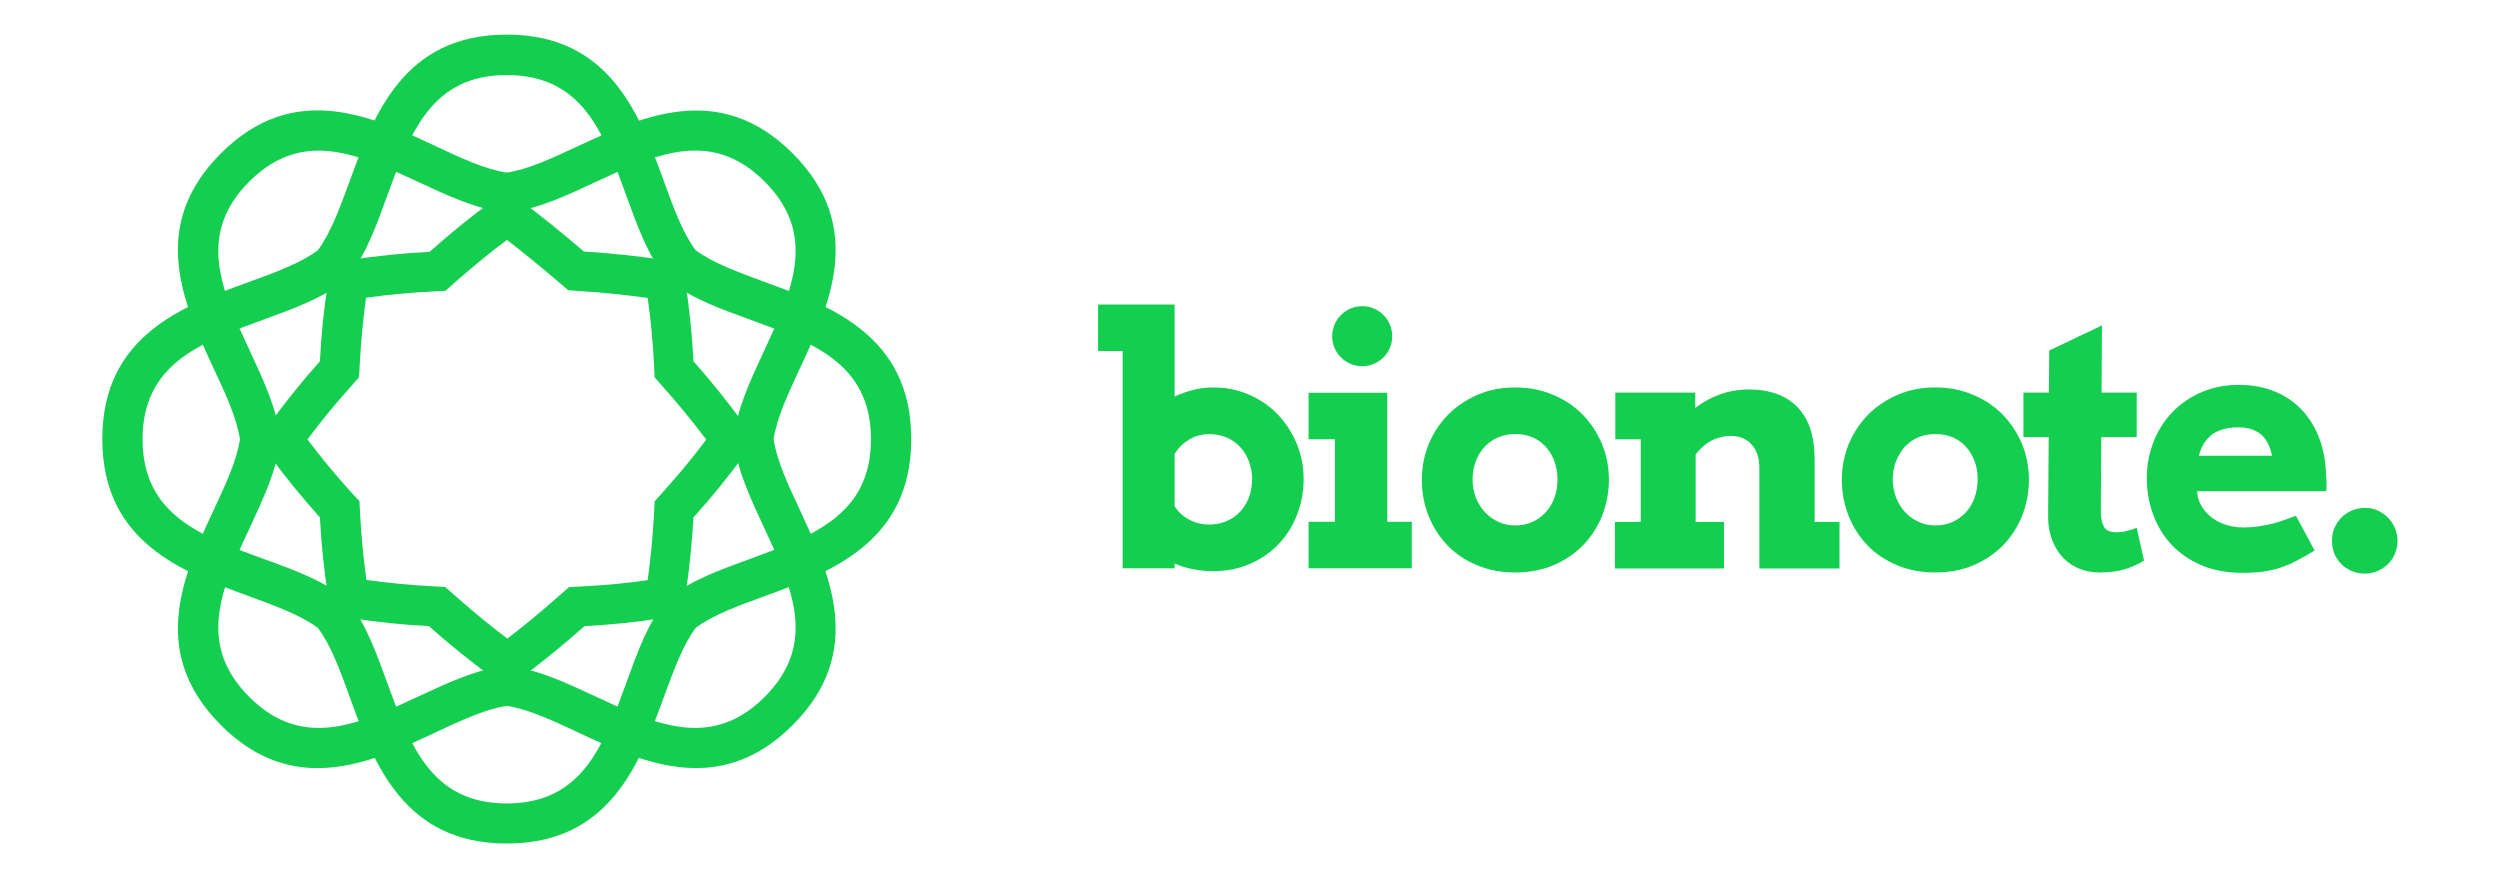
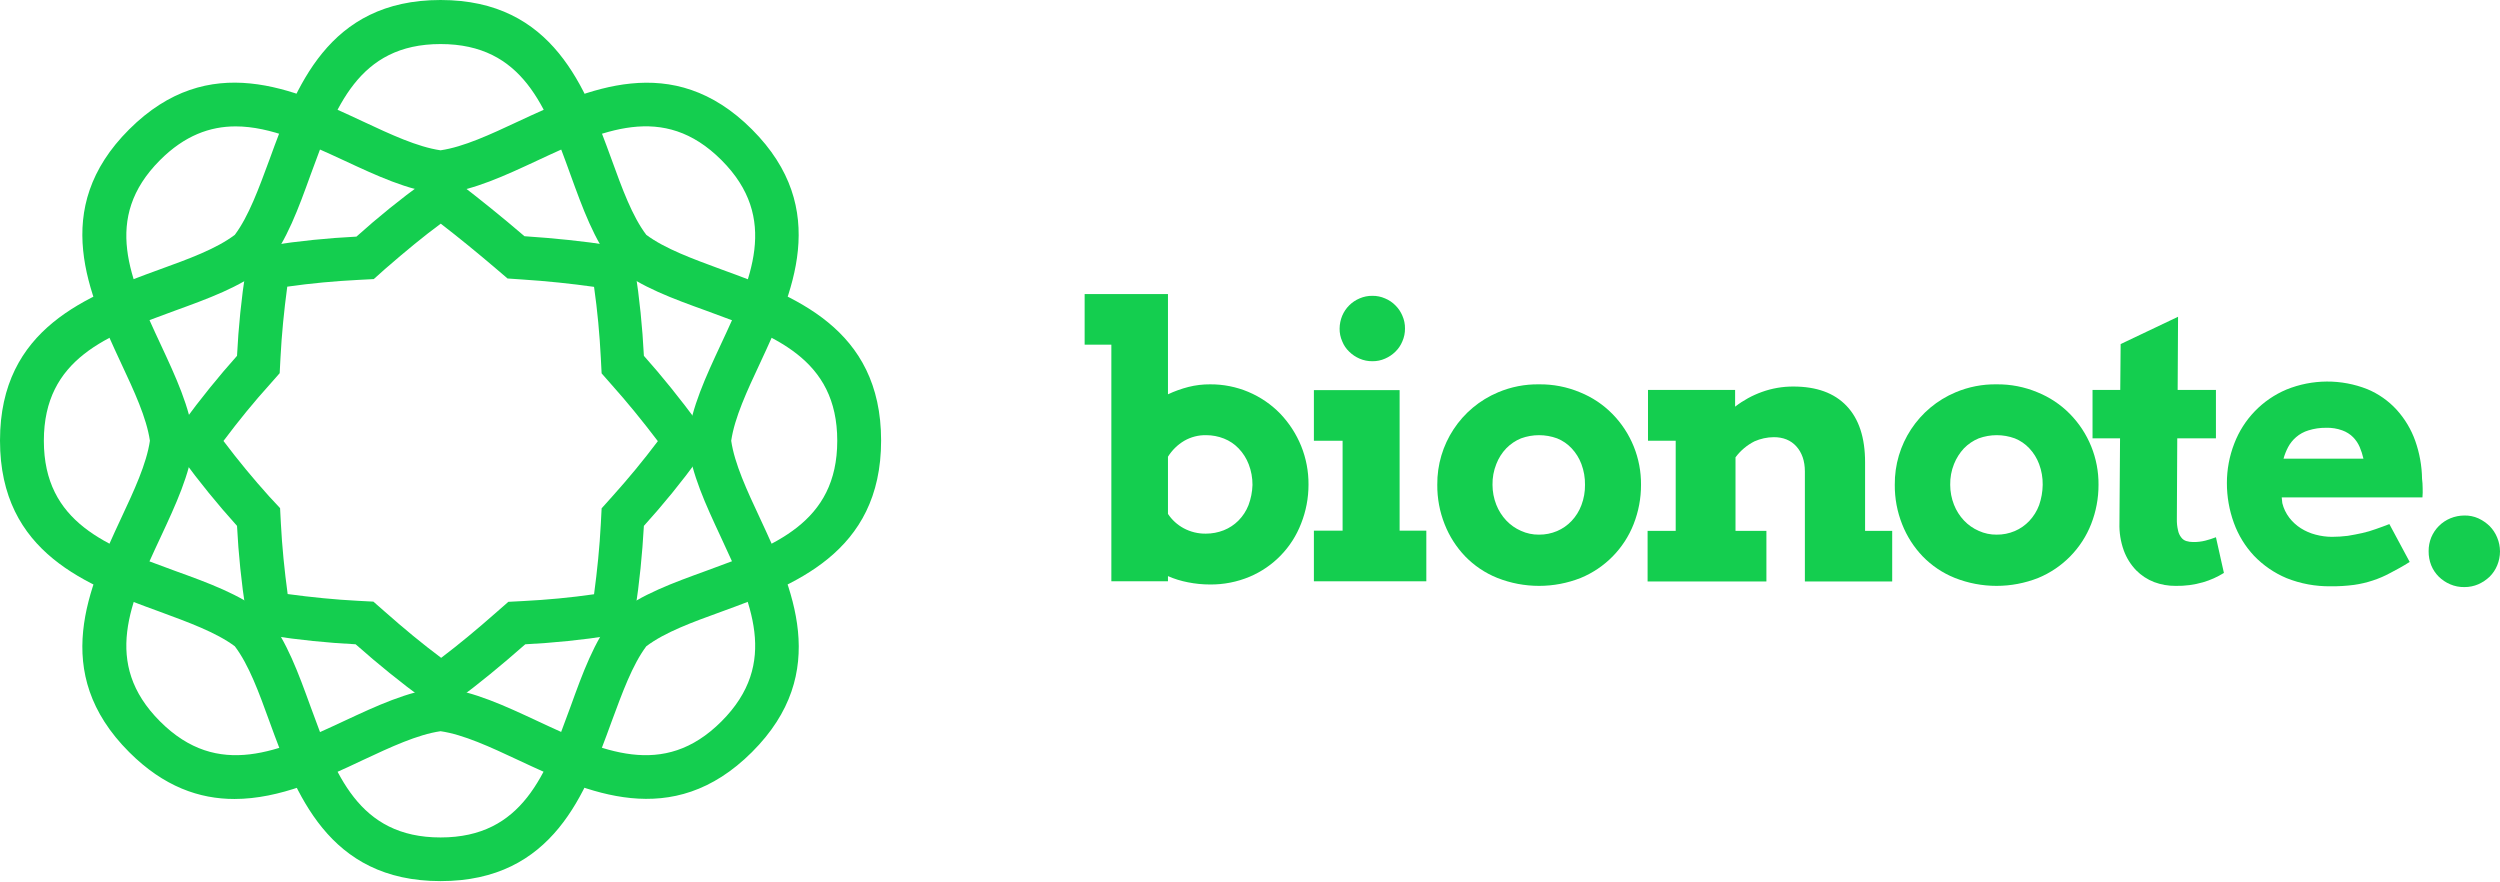
- <svg xmlns="http://www.w3.org/2000/svg" version="1.1" id="Camada_1" x="0px" y="0px" viewBox="0 0 1366 480" style="enable-background:new 0 0 1366 480;" xml:space="preserve">
-   <style type="text/css">
- 	.st0{fill:#14CE4F;}
- </style>
-   <g>
-     <g>
-       <g>
-         <path class="st0" d="M277,131.1c9.1,7,18.5,14.7,28,22.8l5.5,4.7l7.3,0.5c12.5,0.8,24.7,2.1,36.1,3.7c1.7,11.9,2.8,23.9,3.4,35.7     l0.4,7.7l5.1,5.8c7.6,8.5,15.2,17.8,23.1,28.2c-7.3,9.7-14.9,18.9-23,27.9l-5.2,5.8l-0.4,7.7c-0.6,11.7-1.8,23.5-3.4,35.4     c-11.8,1.7-23.7,2.8-35.4,3.4l-7.6,0.4l-5.7,5c-10.2,9-19.4,16.6-28,23.1c-9.5-7.1-18.8-14.8-28.3-23.2l-5.7-5l-7.6-0.4     c-11.7-0.6-23.6-1.8-35.4-3.4c-1.6-11.8-2.8-23.7-3.4-35.4l-0.4-7.7L191,268c-8.1-9-15.7-18.2-23-27.9     c7.8-10.4,15.4-19.7,23.1-28.2l5.1-5.8l0.4-7.7c0.6-11.8,1.8-23.8,3.4-35.7c11.9-1.7,23.9-2.8,35.8-3.4l7.6-0.4l5.7-5.1     C259.7,144.6,268.7,137.2,277,131.1 M277.4,103.9l-8.8,6.3c-10.1,7.2-21,16-33.9,27.4c-14.3,0.7-28.8,2.2-43.2,4.4l-10.7,1.6     l-1.6,10.7c-2.2,14.3-3.7,28.8-4.4,43.1c-9.1,10.2-18.2,21.4-27.5,34.1l-6.4,8.7l6.4,8.7c8.7,11.9,17.8,23,27.5,33.8     c0.7,14.1,2.2,28.4,4.4,42.7l1.6,10.7l10.7,1.6c14.3,2.2,28.7,3.7,42.8,4.4c11.4,10.1,22.6,19.1,34,27.5l8.7,6.4l8.7-6.4     c10.3-7.6,21.3-16.6,33.7-27.5c14.2-0.7,28.5-2.2,42.8-4.4l10.7-1.6l1.6-10.7c2.2-14.3,3.6-28.6,4.4-42.7     c9.8-10.8,18.8-21.9,27.5-33.8l6.4-8.7l-6.4-8.7c-9.4-12.7-18.4-23.9-27.5-34.1c-0.7-14.3-2.2-28.7-4.4-43.1l-1.6-10.7l-10.7-1.6     c-13.6-2.1-28.1-3.6-43.2-4.6c-11.3-9.7-22.5-18.7-33.2-26.9L277.4,103.9L277.4,103.9z" />
-       </g>
-       <g>
-         <path class="st0" d="M276.9,460.9c-56.6,0-72.8-44.4-85.8-80c-5.3-14.6-10.3-28.4-17.4-37.8c-9.4-7-23.2-12-37.8-17.4     c-35.7-13-80-29.1-80-85.8c0-56.7,44.4-72.8,80-85.8c14.6-5.3,28.4-10.3,37.8-17.4c7-9.4,12-23.2,17.4-37.8     c13-35.7,29.1-80,85.8-80s72.8,44.4,85.8,80c5.3,14.6,10.3,28.4,17.4,37.8c9.4,7,23.2,12,37.8,17.4c35.7,13,80,29.1,80,85.8     c0,56.6-44.4,72.8-80,85.8c-14.6,5.3-28.4,10.3-37.8,17.4c-7,9.4-12,23.2-17.4,37.8C349.7,416.6,333.6,460.9,276.9,460.9z      M276.9,41c-41.3,0-52.9,31.9-65.2,65.6c-6.1,16.9-11.9,32.8-21.5,44.9l-0.8,1l-1,0.8c-12.1,9.6-28.1,15.4-44.9,21.5     c-33.7,12.3-65.6,23.9-65.6,65.2c0,41.3,31.9,52.9,65.6,65.2c16.9,6.1,32.8,11.9,44.9,21.5l1,0.8l0.8,1     c9.6,12.1,15.4,28.1,21.5,44.9c12.3,33.7,23.9,65.6,65.2,65.6c41.3,0,52.9-31.9,65.2-65.6c6.1-16.9,11.9-32.8,21.5-44.9l0.8-1     l1-0.8c12.1-9.6,28.1-15.4,44.9-21.5c33.7-12.3,65.6-23.9,65.6-65.2c0-41.3-31.9-52.9-65.6-65.2c-16.9-6.1-32.8-11.9-44.9-21.5     l-1-0.8l-0.8-1c-9.6-12.1-15.4-28.1-21.5-44.9C329.9,72.8,318.3,41,276.9,41z" />
-       </g>
-       <g>
-         <path class="st0" d="M173.5,419.7c-17.5,0-35.4-6.1-52.8-23.5c-40.1-40.1-20.1-82.8-4.1-117.2c6.6-14.1,12.8-27.4,14.5-39     c-1.7-11.6-7.9-24.9-14.5-39c-16-34.4-36-77.2,4.1-117.2c40.1-40.1,82.8-20.1,117.2-4c14.1,6.6,27.4,12.8,39,14.5     c11.6-1.7,24.9-7.9,39-14.5c34.4-16,77.2-36,117.2,4c40.1,40.1,20.1,82.8,4.1,117.2c-6.6,14.1-12.8,27.4-14.5,39     c1.7,11.6,7.9,24.9,14.5,39c16,34.4,36,77.2-4.1,117.2c-40.1,40.1-82.8,20.1-117.2,4c-14.1-6.6-27.4-12.8-39-14.5     c-11.6,1.7-24.9,7.9-39,14.5C218.5,409.4,196.3,419.7,173.5,419.7z M174.1,82.3c-12.9,0-25.6,4.6-37.9,16.9     c-29.2,29.2-14.9,59.9,0.3,92.5c7.6,16.3,14.7,31.6,16.5,47l0.1,1.3l-0.1,1.3c-1.8,15.4-8.9,30.7-16.5,47     c-15.2,32.5-29.5,63.3-0.3,92.5c29.2,29.2,60,14.9,92.5-0.3c16.3-7.6,31.6-14.7,47-16.5l1.3-0.1l1.3,0.1     c15.4,1.8,30.7,8.9,47,16.5c32.5,15.2,63.3,29.5,92.5,0.3c29.2-29.2,14.9-59.9-0.3-92.5c-7.6-16.3-14.7-31.6-16.5-47l-0.1-1.3     l0.1-1.3c1.8-15.4,8.9-30.7,16.5-47c15.2-32.5,29.5-63.3,0.3-92.5c-29.2-29.2-59.9-14.9-92.5,0.3c-16.3,7.6-31.6,14.7-47,16.5     l-1.3,0.1l-1.3-0.1c-15.4-1.8-30.7-8.9-47-16.5C209.9,90.8,191.7,82.3,174.1,82.3z" />
-       </g>
-     </g>
-     <g>
-       <g>
-         <g>
-           <path class="st0" d="M698.2,226.5c-4.4-4.6-9.6-8.2-15.6-10.8c-6.1-2.7-12.6-4-19.7-4c-3.7,0-7.3,0.4-10.8,1.3      c-3.5,0.9-6.9,2.1-10.3,3.7v-50.3h-41.8v25.4h13.4v118.7h28.4v-2.6c3.1,1.4,6.5,2.4,10,3.1c3.5,0.7,7.2,1.1,11.1,1.1      c7.2,0,13.8-1.3,19.9-3.9c6-2.6,11.3-6.2,15.6-10.7c4.4-4.5,7.8-9.9,10.2-16c2.4-6.1,3.7-12.6,3.7-19.5c0-6.8-1.2-13.3-3.7-19.4      C706,236.4,702.6,231.1,698.2,226.5z M682.2,272.3c-1.2,3-2.9,5.6-5,7.7c-2.1,2.1-4.6,3.8-7.4,4.9c-2.8,1.1-5.8,1.7-9,1.7      c-4.1,0-7.8-0.9-11.1-2.7c-3.3-1.8-5.9-4.2-7.9-7.2V248c2.2-3.5,5-6.1,8.2-8c3.2-1.9,6.9-2.8,11-2.8c3.1,0,6.1,0.6,8.9,1.7      c2.8,1.1,5.3,2.8,7.4,5c2.1,2.2,3.8,4.8,5,7.9c1.2,3.1,1.9,6.5,1.9,10.4C684,265.9,683.4,269.3,682.2,272.3z" />
-         </g>
-         <g>
-           <path class="st0" d="M732.7,195.3c1.5,1.5,3.2,2.6,5.2,3.5c2,0.9,4.2,1.3,6.5,1.3c2.2,0,4.3-0.4,6.3-1.3c2-0.9,3.7-2,5.2-3.5      c1.5-1.5,2.7-3.2,3.5-5.2c0.9-2,1.3-4.2,1.3-6.4c0-2.3-0.4-4.4-1.3-6.4c-0.9-2-2-3.8-3.5-5.2c-1.5-1.5-3.2-2.7-5.2-3.5      c-2-0.9-4.1-1.3-6.3-1.3c-2.3,0-4.5,0.4-6.5,1.3c-2,0.9-3.7,2-5.2,3.5c-1.5,1.5-2.6,3.2-3.5,5.2c-0.8,2-1.3,4.2-1.3,6.4      c0,2.3,0.4,4.4,1.3,6.4C730,192.1,731.2,193.9,732.7,195.3z" />
-         </g>
-         <g>
-           <polygon class="st0" points="758,214.6 715,214.6 715,240 729.4,240 729.4,285.1 715,285.1 715,310.5 771.4,310.5 771.4,285.1       758,285.1     " />
-         </g>
-         <g>
-           <path class="st0" d="M864.7,226.5c-4.5-4.6-9.9-8.2-16.2-10.8c-6.3-2.7-13.1-4-20.6-4s-14.3,1.3-20.5,4      c-6.2,2.7-11.6,6.3-16.1,10.8c-4.5,4.6-8,9.9-10.6,16c-2.5,6.1-3.8,12.7-3.8,19.6c0,7,1.2,13.6,3.7,19.8      c2.4,6.1,5.9,11.5,10.3,16.1c4.4,4.6,9.8,8.2,16.1,10.8c6.3,2.7,13.3,4,21,4c7.6,0,14.6-1.3,20.9-4c6.3-2.7,11.6-6.3,16.1-10.9      c4.5-4.6,7.9-10,10.4-16.1c2.4-6.1,3.7-12.7,3.7-19.7c0-7-1.3-13.5-3.8-19.6C872.7,236.4,869.2,231.1,864.7,226.5z M849.2,272.3      c-1.2,3.1-2.8,5.7-4.9,7.9c-2.1,2.2-4.5,3.9-7.3,5.1c-2.8,1.2-5.8,1.8-9.1,1.8c-3.2,0-6.2-0.6-9-1.9c-2.8-1.2-5.3-3-7.4-5.2      c-2.1-2.2-3.8-4.9-5-7.9c-1.2-3.1-1.9-6.4-1.9-10c0-3.8,0.6-7.3,1.9-10.4c1.2-3.1,2.9-5.7,5-7.9c2.1-2.2,4.6-3.8,7.4-5      c2.8-1.1,5.8-1.7,9-1.6c3.3-0.1,6.3,0.5,9.1,1.6c2.8,1.1,5.2,2.8,7.3,5c2.1,2.2,3.7,4.8,4.9,7.9c1.2,3.1,1.8,6.5,1.8,10.4      C851,265.9,850.4,269.2,849.2,272.3z" />
-         </g>
-         <g>
-           <path class="st0" d="M991.5,250.8c0-12.4-3.1-21.8-9.3-28.3c-6.2-6.4-15.1-9.7-26.7-9.7c-5.5,0-10.7,0.9-15.7,2.7      c-5,1.8-9.5,4.3-13.5,7.4v-8.4h-43.7V240h13.9v45.2h-14.1v25.4h59.6v-25.4h-15.5v-36.9c3.1-3.9,6.3-6.5,9.5-8      c3.3-1.4,6.5-2.1,9.7-2.1c4.7,0,8.5,1.5,11.3,4.6c2.8,3,4.3,7.3,4.3,12.6v55.2h43.8v-25.4h-13.6V250.8z" />
-         </g>
-         <g>
-           <path class="st0" d="M1094.2,226.5c-4.5-4.6-9.9-8.2-16.2-10.8c-6.3-2.7-13.1-4-20.6-4c-7.5,0-14.3,1.3-20.5,4      c-6.2,2.7-11.6,6.3-16.1,10.8c-4.5,4.6-8,9.9-10.6,16c-2.5,6.1-3.8,12.7-3.8,19.6c0,7,1.2,13.6,3.7,19.8      c2.4,6.1,5.9,11.5,10.3,16.1c4.4,4.6,9.8,8.2,16.1,10.8c6.3,2.7,13.3,4,21,4c7.6,0,14.6-1.3,20.9-4c6.3-2.7,11.6-6.3,16.1-10.9      c4.5-4.6,7.9-10,10.4-16.1c2.4-6.1,3.7-12.7,3.7-19.7c0-7-1.3-13.5-3.8-19.6C1102.2,236.4,1098.7,231.1,1094.2,226.5z       M1078.8,272.3c-1.2,3.1-2.8,5.7-4.9,7.9c-2.1,2.2-4.5,3.9-7.3,5.1c-2.8,1.2-5.8,1.8-9.1,1.8c-3.2,0-6.2-0.6-9-1.9      c-2.8-1.2-5.3-3-7.4-5.2c-2.1-2.2-3.8-4.9-5-7.9c-1.2-3.1-1.9-6.4-1.9-10c0-3.8,0.6-7.3,1.9-10.4s2.9-5.7,5-7.9      c2.1-2.2,4.6-3.8,7.4-5c2.8-1.1,5.8-1.7,9-1.6c3.3-0.1,6.3,0.5,9.1,1.6c2.8,1.1,5.2,2.8,7.3,5c2.1,2.2,3.7,4.8,4.9,7.9      s1.8,6.5,1.8,10.4C1080.5,265.9,1079.9,269.2,1078.8,272.3z" />
-         </g>
-         <g>
-           <path class="st0" d="M1162.2,290.1c-1.8,0.5-3.9,0.7-6.2,0.7c-1.3,0-2.4-0.2-3.4-0.5c-1-0.3-1.8-0.9-2.5-1.8      c-0.7-0.9-1.3-2-1.6-3.5c-0.4-1.5-0.6-3.3-0.6-5.7l0.2-40.5h19.4v-24.3h-19.2l0.2-36.7l-28.8,13.7l-0.2,23h-13.9v24.3h13.8      l-0.3,42.5c-0.1,5.2,0.7,9.8,2.2,13.8c1.5,4,3.6,7.2,6.2,9.9c2.6,2.6,5.6,4.6,9,5.9c3.4,1.3,7,1.9,10.8,1.9      c5.3,0,9.9-0.6,13.7-1.8c3.9-1.2,7.4-2.7,10.5-4.7l-4-17.9C1165.8,289.1,1164,289.6,1162.2,290.1z" />
-         </g>
-         <g>
-           <path class="st0" d="M1267.5,240.1c-2.2-6-5.2-11.1-9.3-15.6c-4-4.4-8.9-7.9-14.8-10.4c-5.8-2.5-12.5-3.8-20-3.8      c-7.5,0-14.4,1.3-20.5,4c-6.2,2.7-11.5,6.3-15.9,10.9c-4.4,4.6-7.9,10-10.3,16.2c-2.4,6.2-3.7,12.8-3.7,19.8      c0,7,1.2,13.7,3.5,20c2.3,6.3,5.7,11.8,10.1,16.5c4.4,4.7,9.9,8.4,16.3,11.2c6.5,2.7,13.9,4.1,22.2,4.1c4.4,0,8.3-0.2,11.7-0.7      c3.3-0.5,6.5-1.2,9.4-2.2c3-1,5.9-2.2,8.8-3.8c2.9-1.5,6.2-3.3,9.7-5.5l-10.2-19c-2.3,0.9-4.5,1.7-6.8,2.5      c-2.2,0.8-4.5,1.5-6.8,2s-4.8,1-7.3,1.4c-2.5,0.3-5.1,0.5-7.9,0.5c-2.8,0-5.5-0.4-8.2-1.1c-2.7-0.7-5.2-1.8-7.4-3.2      c-2.2-1.4-4.2-3.2-5.8-5.3c-1.6-2.1-2.8-4.5-3.5-7.3l-0.3-2.9h70.6c0.1-1.6,0.2-3.2,0.1-4.7c0-1.5-0.1-3-0.3-4.6      C1270.8,252.5,1269.6,246,1267.5,240.1z M1201.4,249c0.6-2,1.3-4,2.3-5.8c1-1.9,2.3-3.5,4-5c1.7-1.5,3.7-2.6,6.2-3.4      c2.4-0.8,5.4-1.3,8.8-1.3c3.3,0,6,0.4,8.2,1.3c2.2,0.8,4,2,5.4,3.4c1.4,1.4,2.5,3.1,3.3,4.9c0.8,1.8,1.4,3.8,1.9,5.9H1201.4z" />
-         </g>
-         <g>
-           <path class="st0" d="M1308.6,288.6c-0.9-2.2-2.2-4.2-3.8-5.8c-1.6-1.6-3.6-2.9-5.7-3.9c-2.2-1-4.5-1.4-6.9-1.4      c-2.5,0-4.9,0.5-7.1,1.4c-2.2,1-4.2,2.3-5.8,3.9c-1.6,1.7-2.9,3.6-3.8,5.7c-0.9,2.2-1.3,4.5-1.3,6.9c0,2.5,0.4,4.9,1.3,7.1      c0.9,2.2,2.2,4.1,3.8,5.7c1.6,1.6,3.6,2.9,5.7,3.8c2.2,1,4.6,1.4,7.2,1.4c2.5,0,4.8-0.5,6.9-1.4c2.2-1,4-2.2,5.7-3.8      c1.6-1.6,2.9-3.5,3.8-5.7c0.9-2.2,1.4-4.6,1.4-7C1310,293.1,1309.5,290.8,1308.6,288.6z" />
-         </g>
-       </g>
+ <svg xmlns="http://www.w3.org/2000/svg" viewBox="0 0 1254.1 442">
+   <defs>
+     <style>.cls-1{fill:#14ce4f;}</style>
+   </defs>
+   <g id="Camada_2" data-name="Camada 2">
+     <g id="Camada_1-2" data-name="Camada 1">
+       <path class="cls-1" d="M221.1,112.2c9.1,7,18.5,14.7,28,22.8l5.5,4.7,7.3.5c12.5.8,24.7,2.1,36.1,3.7,1.7,11.9,2.8,23.9,3.4,35.7l.4,7.7,5.1,5.8c7.6,8.5,15.2,17.8,23.1,28.2-7.3,9.7-14.9,18.9-23,27.9l-5.2,5.8-.4,7.7c-.6,11.7-1.8,23.5-3.4,35.4-11.8,1.7-23.7,2.8-35.4,3.4l-7.6.4-5.7,5c-10.2,9-19.4,16.6-28,23.1-9.5-7.1-18.8-14.8-28.3-23.2l-5.7-5-7.6-.4c-11.7-.6-23.6-1.8-35.4-3.4-1.6-11.8-2.8-23.7-3.4-35.4l-.4-7.7-5.4-5.8c-8.1-9-15.7-18.2-23-27.9,7.8-10.4,15.4-19.7,23.1-28.2l5.1-5.8.4-7.7c.6-11.8,1.8-23.8,3.4-35.7,11.9-1.7,23.9-2.8,35.8-3.4l7.6-.4,5.7-5.1c10.6-9.2,19.6-16.6,27.9-22.7m.4-27.2-8.8,6.3a417.83,417.83,0,0,0-33.9,27.4,424.34,424.34,0,0,0-43.2,4.4l-10.7,1.6-1.6,10.7a419.55,419.55,0,0,0-4.4,43.1c-9.1,10.2-18.2,21.4-27.5,34.1L85,221.3l6.4,8.7a430.84,430.84,0,0,0,27.5,33.8,417.64,417.64,0,0,0,4.4,42.7l1.6,10.7,10.7,1.6a419.55,419.55,0,0,0,42.8,4.4c11.4,10.1,22.6,19.1,34,27.5l8.7,6.4,8.7-6.4c10.3-7.6,21.3-16.6,33.7-27.5a416.67,416.67,0,0,0,42.8-4.4l10.7-1.6,1.6-10.7c2.2-14.3,3.6-28.6,4.4-42.7A409.27,409.27,0,0,0,350.5,230l6.4-8.7-6.4-8.7c-9.4-12.7-18.4-23.9-27.5-34.1a422.42,422.42,0,0,0-4.4-43.1L317,124.7l-10.7-1.6c-13.6-2.1-28.1-3.6-43.2-4.6-11.3-9.7-22.5-18.7-33.2-26.9L221.5,85Z" />
+       <path class="cls-1" d="M221,442c-56.6,0-72.8-44.4-85.8-80-5.3-14.6-10.3-28.4-17.4-37.8-9.4-7-23.2-12-37.8-17.4C44.3,293.8,0,277.7,0,221s44.4-72.8,80-85.8c14.6-5.3,28.4-10.3,37.8-17.4,7-9.4,12-23.2,17.4-37.8,13-35.7,29.1-80,85.8-80s72.8,44.4,85.8,80c5.3,14.6,10.3,28.4,17.4,37.8,9.4,7,23.2,12,37.8,17.4,35.7,13,80,29.1,80,85.8s-44.4,72.8-80,85.8c-14.6,5.3-28.4,10.3-37.8,17.4-7,9.4-12,23.2-17.4,37.8C293.8,397.7,277.7,442,221,442Zm0-419.9c-41.3,0-52.9,31.9-65.2,65.6-6.1,16.9-11.9,32.8-21.5,44.9l-.8,1-1,.8c-12.1,9.6-28.1,15.4-44.9,21.5C53.9,168.2,22,179.8,22,221.1S53.9,274,87.6,286.3c16.9,6.1,32.8,11.9,44.9,21.5l1,.8.8,1c9.6,12.1,15.4,28.1,21.5,44.9,12.3,33.7,23.9,65.6,65.2,65.6s52.9-31.9,65.2-65.6c6.1-16.9,11.9-32.8,21.5-44.9l.8-1,1-.8c12.1-9.6,28.1-15.4,44.9-21.5C388.1,274,420,262.4,420,221.1s-31.9-52.9-65.6-65.2c-16.9-6.1-32.8-11.9-44.9-21.5l-1-.8-.8-1c-9.6-12.1-15.4-28.1-21.5-44.9C274,53.9,262.4,22.1,221,22.1Z" />
+       <path class="cls-1" d="M117.6,400.8c-17.5,0-35.4-6.1-52.8-23.5-40.1-40.1-20.1-82.8-4.1-117.2,6.6-14.1,12.8-27.4,14.5-39-1.7-11.6-7.9-24.9-14.5-39-16-34.4-36-77.2,4.1-117.2s82.8-20.1,117.2-4c14.1,6.6,27.4,12.8,39,14.5,11.6-1.7,24.9-7.9,39-14.5,34.4-16,77.2-36,117.2,4s20.1,82.8,4.1,117.2c-6.6,14.1-12.8,27.4-14.5,39,1.7,11.6,7.9,24.9,14.5,39,16,34.4,36,77.2-4.1,117.2s-82.8,20.1-117.2,4c-14.1-6.6-27.4-12.8-39-14.5-11.6,1.7-24.9,7.9-39,14.5C162.6,390.5,140.4,400.8,117.6,400.8Zm.6-337.4c-12.9,0-25.6,4.6-37.9,16.9-29.2,29.2-14.9,59.9.3,92.5,7.6,16.3,14.7,31.6,16.5,47l.1,1.3-.1,1.3c-1.8,15.4-8.9,30.7-16.5,47-15.2,32.5-29.5,63.3-.3,92.5s60,14.9,92.5-.3c16.3-7.6,31.6-14.7,47-16.5l1.3-.1,1.3.1c15.4,1.8,30.7,8.9,47,16.5,32.5,15.2,63.3,29.5,92.5.3s14.9-59.9-.3-92.5c-7.6-16.3-14.7-31.6-16.5-47l-.1-1.3.1-1.3c1.8-15.4,8.9-30.7,16.5-47,15.2-32.5,29.5-63.3.3-92.5s-59.9-14.9-92.5.3c-16.3,7.6-31.6,14.7-47,16.5l-1.3.1-1.3-.1c-15.4-1.8-30.7-8.9-47-16.5C154,71.9,135.8,63.4,118.2,63.4Z" />
+       <path class="cls-1" d="M642.3,207.6A48.55,48.55,0,0,0,607,192.8a43.16,43.16,0,0,0-10.8,1.3,57.77,57.77,0,0,0-10.3,3.7V147.5H544.1v25.4h13.4V291.6h28.4V289a46.56,46.56,0,0,0,10,3.1,56.46,56.46,0,0,0,11.1,1.1,50.11,50.11,0,0,0,19.9-3.9,47.44,47.44,0,0,0,25.8-26.7,52.84,52.84,0,0,0,3.7-19.5,50.74,50.74,0,0,0-3.7-19.4A51.89,51.89,0,0,0,642.3,207.6Zm-16,45.8a22.79,22.79,0,0,1-5,7.7,21.75,21.75,0,0,1-7.4,4.9,24.42,24.42,0,0,1-9,1.7,22.8,22.8,0,0,1-11.1-2.7,21.93,21.93,0,0,1-7.9-7.2V229.1a24.06,24.06,0,0,1,8.2-8,21.19,21.19,0,0,1,11-2.8A24.29,24.29,0,0,1,614,220a20.64,20.64,0,0,1,7.4,5,23.68,23.68,0,0,1,5,7.9,28.34,28.34,0,0,1,1.9,10.4A31.81,31.81,0,0,1,626.3,253.4Z" />
+       <path class="cls-1" d="M676.8,176.4a17,17,0,0,0,5.2,3.5,15.73,15.73,0,0,0,6.5,1.3,15.14,15.14,0,0,0,6.3-1.3,17,17,0,0,0,5.2-3.5,15.39,15.39,0,0,0,3.5-5.2,15.6,15.6,0,0,0,1.3-6.4,15.27,15.27,0,0,0-1.3-6.4,15.88,15.88,0,0,0-3.5-5.2,15.39,15.39,0,0,0-5.2-3.5,15.14,15.14,0,0,0-6.3-1.3,15.73,15.73,0,0,0-6.5,1.3,16.34,16.34,0,0,0-8.7,8.7,17.41,17.41,0,0,0-1.3,6.4,15.27,15.27,0,0,0,1.3,6.4A14.47,14.47,0,0,0,676.8,176.4Z" />
+       <polygon class="cls-1" points="702.1 195.7 659.1 195.7 659.1 221.1 673.5 221.1 673.5 266.2 659.1 266.2 659.1 291.6 715.5 291.6 715.5 266.2 702.1 266.2 702.1 195.7" />
+       <path class="cls-1" d="M808.8,207.6a48,48,0,0,0-16.2-10.8,51.49,51.49,0,0,0-20.6-4,50.67,50.67,0,0,0-20.5,4A49.75,49.75,0,0,0,721,243.2a52.41,52.41,0,0,0,3.7,19.8A49.31,49.31,0,0,0,735,279.1a46.57,46.57,0,0,0,16.1,10.8,56.86,56.86,0,0,0,41.9,0,48.33,48.33,0,0,0,26.5-27,53.5,53.5,0,0,0,3.7-19.7,50.06,50.06,0,0,0-14.4-35.6Zm-15.5,45.8a23.47,23.47,0,0,1-4.9,7.9,21.88,21.88,0,0,1-7.3,5.1,22.74,22.74,0,0,1-9.1,1.8,21.07,21.07,0,0,1-9-1.9,22.57,22.57,0,0,1-7.4-5.2,24.74,24.74,0,0,1-5-7.9,27.37,27.37,0,0,1-1.9-10,26.76,26.76,0,0,1,1.9-10.4,23.68,23.68,0,0,1,5-7.9,22,22,0,0,1,7.4-5,26.39,26.39,0,0,1,18.1,0,20.27,20.27,0,0,1,7.3,5,23.47,23.47,0,0,1,4.9,7.9,28.36,28.36,0,0,1,1.8,10.4A27.65,27.65,0,0,1,793.3,253.4Z" />
+       <path class="cls-1" d="M935.6,231.9c0-12.4-3.1-21.8-9.3-28.3s-15.1-9.7-26.7-9.7a45.86,45.86,0,0,0-15.7,2.7,49,49,0,0,0-13.5,7.4v-8.4H826.7v25.5h13.9v45.2H826.5v25.4h59.6V266.3H870.6V229.4a27.21,27.21,0,0,1,9.5-8,24.6,24.6,0,0,1,9.7-2.1c4.7,0,8.5,1.5,11.3,4.6s4.3,7.3,4.3,12.6v55.2h43.8V266.3H935.6Z" />
+       <path class="cls-1" d="M1038.3,207.6a48,48,0,0,0-16.2-10.8,51.49,51.49,0,0,0-20.6-4,50.67,50.67,0,0,0-20.5,4,49.75,49.75,0,0,0-30.5,46.4,52.41,52.41,0,0,0,3.7,19.8,49.31,49.31,0,0,0,10.3,16.1,46.57,46.57,0,0,0,16.1,10.8,56.86,56.86,0,0,0,41.9,0,48.33,48.33,0,0,0,26.5-27,53.5,53.5,0,0,0,3.7-19.7,50.06,50.06,0,0,0-14.4-35.6Zm-15.4,45.8a23.47,23.47,0,0,1-4.9,7.9,21.88,21.88,0,0,1-7.3,5.1,22.74,22.74,0,0,1-9.1,1.8,21.07,21.07,0,0,1-9-1.9,22.57,22.57,0,0,1-7.4-5.2,24.74,24.74,0,0,1-5-7.9,27.37,27.37,0,0,1-1.9-10,26.76,26.76,0,0,1,1.9-10.4,25.38,25.38,0,0,1,5-7.9,22,22,0,0,1,7.4-5,26.39,26.39,0,0,1,18.1,0,20.27,20.27,0,0,1,7.3,5,23.47,23.47,0,0,1,4.9,7.9,28.36,28.36,0,0,1,1.8,10.4A32.48,32.48,0,0,1,1022.9,253.4Z" />
+       <path class="cls-1" d="M1106.3,271.2a23.51,23.51,0,0,1-6.2.7,11.59,11.59,0,0,1-3.4-.5,4.9,4.9,0,0,1-2.5-1.8,8.12,8.12,0,0,1-1.6-3.5,22.07,22.07,0,0,1-.6-5.7l.2-40.5h19.4V195.6h-19.2l.2-36.7-28.8,13.7-.2,23h-13.9v24.3h13.8l-.3,42.5a37,37,0,0,0,2.2,13.8,28.31,28.31,0,0,0,6.2,9.9,25.59,25.59,0,0,0,9,5.9,30,30,0,0,0,10.8,1.9,46,46,0,0,0,13.7-1.8,41.9,41.9,0,0,0,10.5-4.7l-4-17.9A46.77,46.77,0,0,1,1106.3,271.2Z" />
+       <path class="cls-1" d="M1211.6,221.2a46.25,46.25,0,0,0-9.3-15.6,41.69,41.69,0,0,0-14.8-10.4,54.53,54.53,0,0,0-40.5.2,48,48,0,0,0-26.2,27.1,54.43,54.43,0,0,0-3.7,19.8,58,58,0,0,0,3.5,20,48,48,0,0,0,10.1,16.5A48.8,48.8,0,0,0,1147,290a57.43,57.43,0,0,0,22.2,4.1,81.74,81.74,0,0,0,11.7-.7,53.83,53.83,0,0,0,9.4-2.2,52,52,0,0,0,8.8-3.8c2.9-1.5,6.2-3.3,9.7-5.5l-10.2-19c-2.3.9-4.5,1.7-6.8,2.5a53.05,53.05,0,0,1-6.8,2c-2.3.5-4.8,1-7.3,1.4a65.62,65.62,0,0,1-7.9.5,32.4,32.4,0,0,1-8.2-1.1,25.91,25.91,0,0,1-7.4-3.2,22.5,22.5,0,0,1-5.8-5.3,19.81,19.81,0,0,1-3.5-7.3l-.3-2.9h70.6a37.26,37.26,0,0,0,.1-4.7,36.71,36.71,0,0,0-.3-4.6A59.74,59.74,0,0,0,1211.6,221.2Zm-66.1,8.9a29.21,29.21,0,0,1,2.3-5.8,17.3,17.3,0,0,1,4-5,16.86,16.86,0,0,1,6.2-3.4,28.16,28.16,0,0,1,8.8-1.3,21.7,21.7,0,0,1,8.2,1.3,14.68,14.68,0,0,1,5.4,3.4,16.27,16.27,0,0,1,3.3,4.9,34,34,0,0,1,1.9,5.9Z" />
+       <path class="cls-1" d="M1252.7,269.7a17.7,17.7,0,0,0-3.8-5.8,20.59,20.59,0,0,0-5.7-3.9,16.39,16.39,0,0,0-6.9-1.4,18.72,18.72,0,0,0-7.1,1.4,17.82,17.82,0,0,0-9.6,9.6,18,18,0,0,0-1.3,6.9,18.66,18.66,0,0,0,1.3,7.1,17.26,17.26,0,0,0,3.8,5.7,18.36,18.36,0,0,0,5.7,3.8,17.14,17.14,0,0,0,7.2,1.4,17.36,17.36,0,0,0,6.9-1.4,20.29,20.29,0,0,0,5.7-3.8,17.26,17.26,0,0,0,3.8-5.7,18.6,18.6,0,0,0,1.4-7A18.1,18.1,0,0,0,1252.7,269.7Z" />
    </g>
  </g>
</svg>
